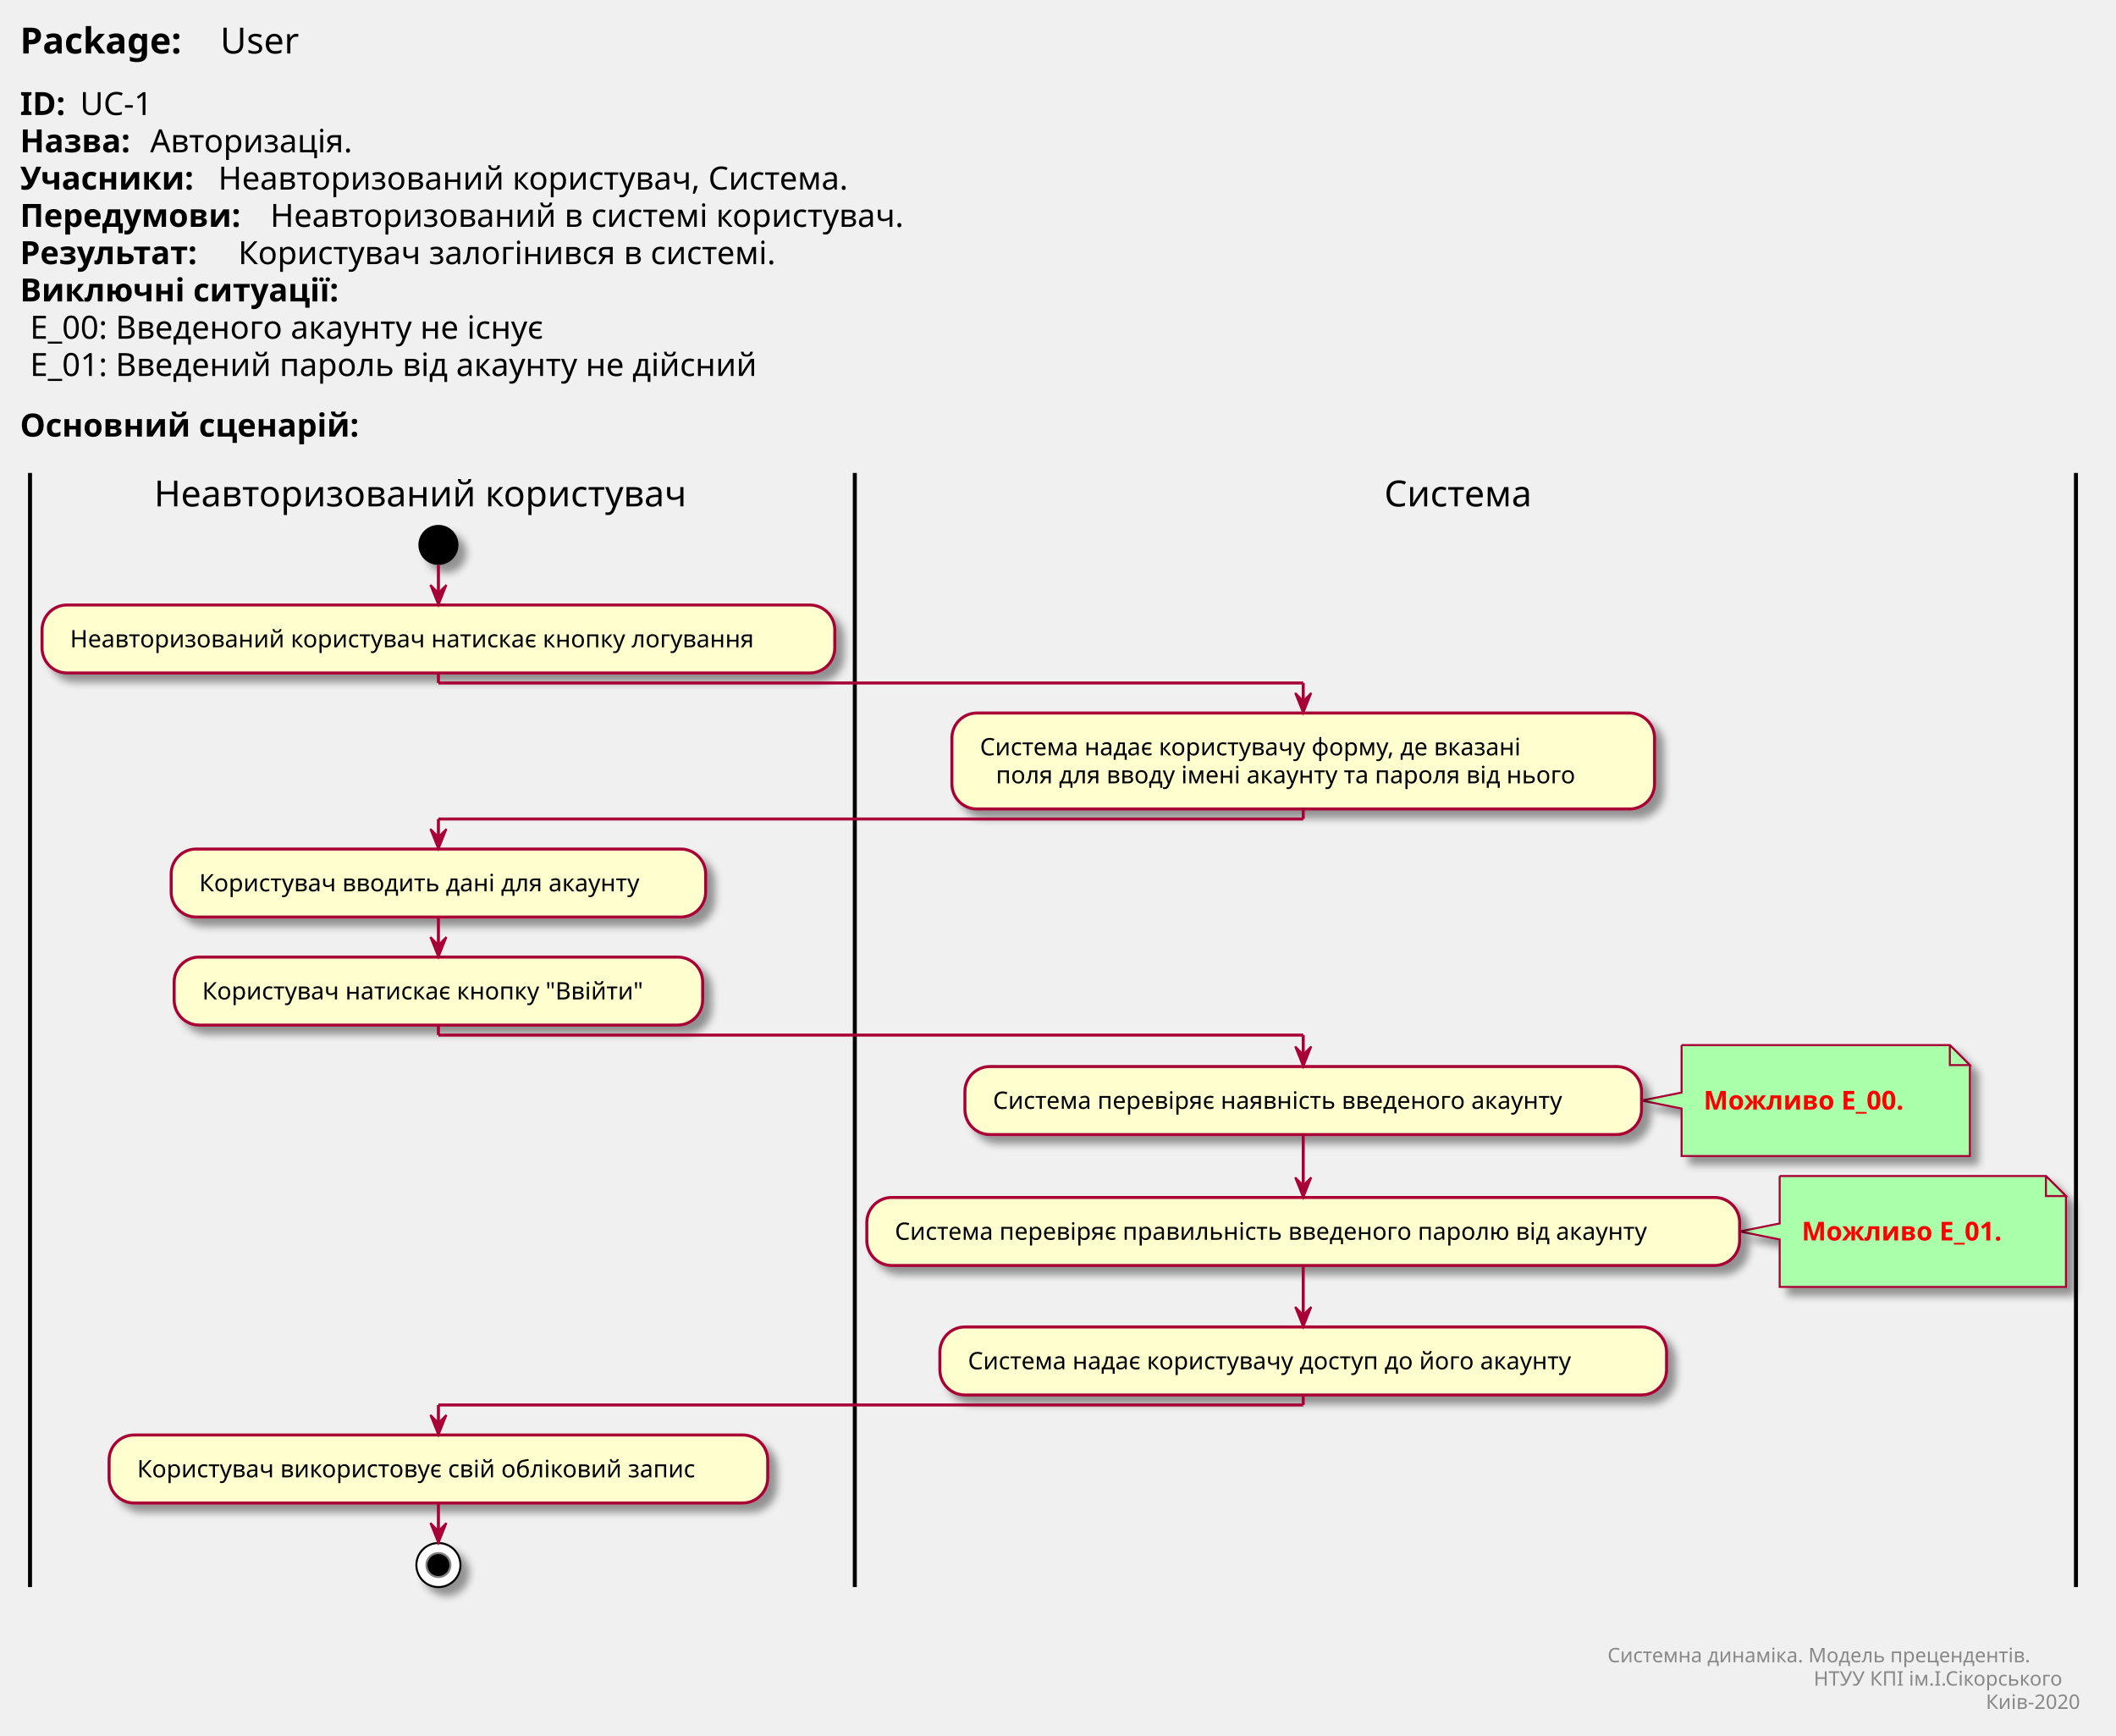
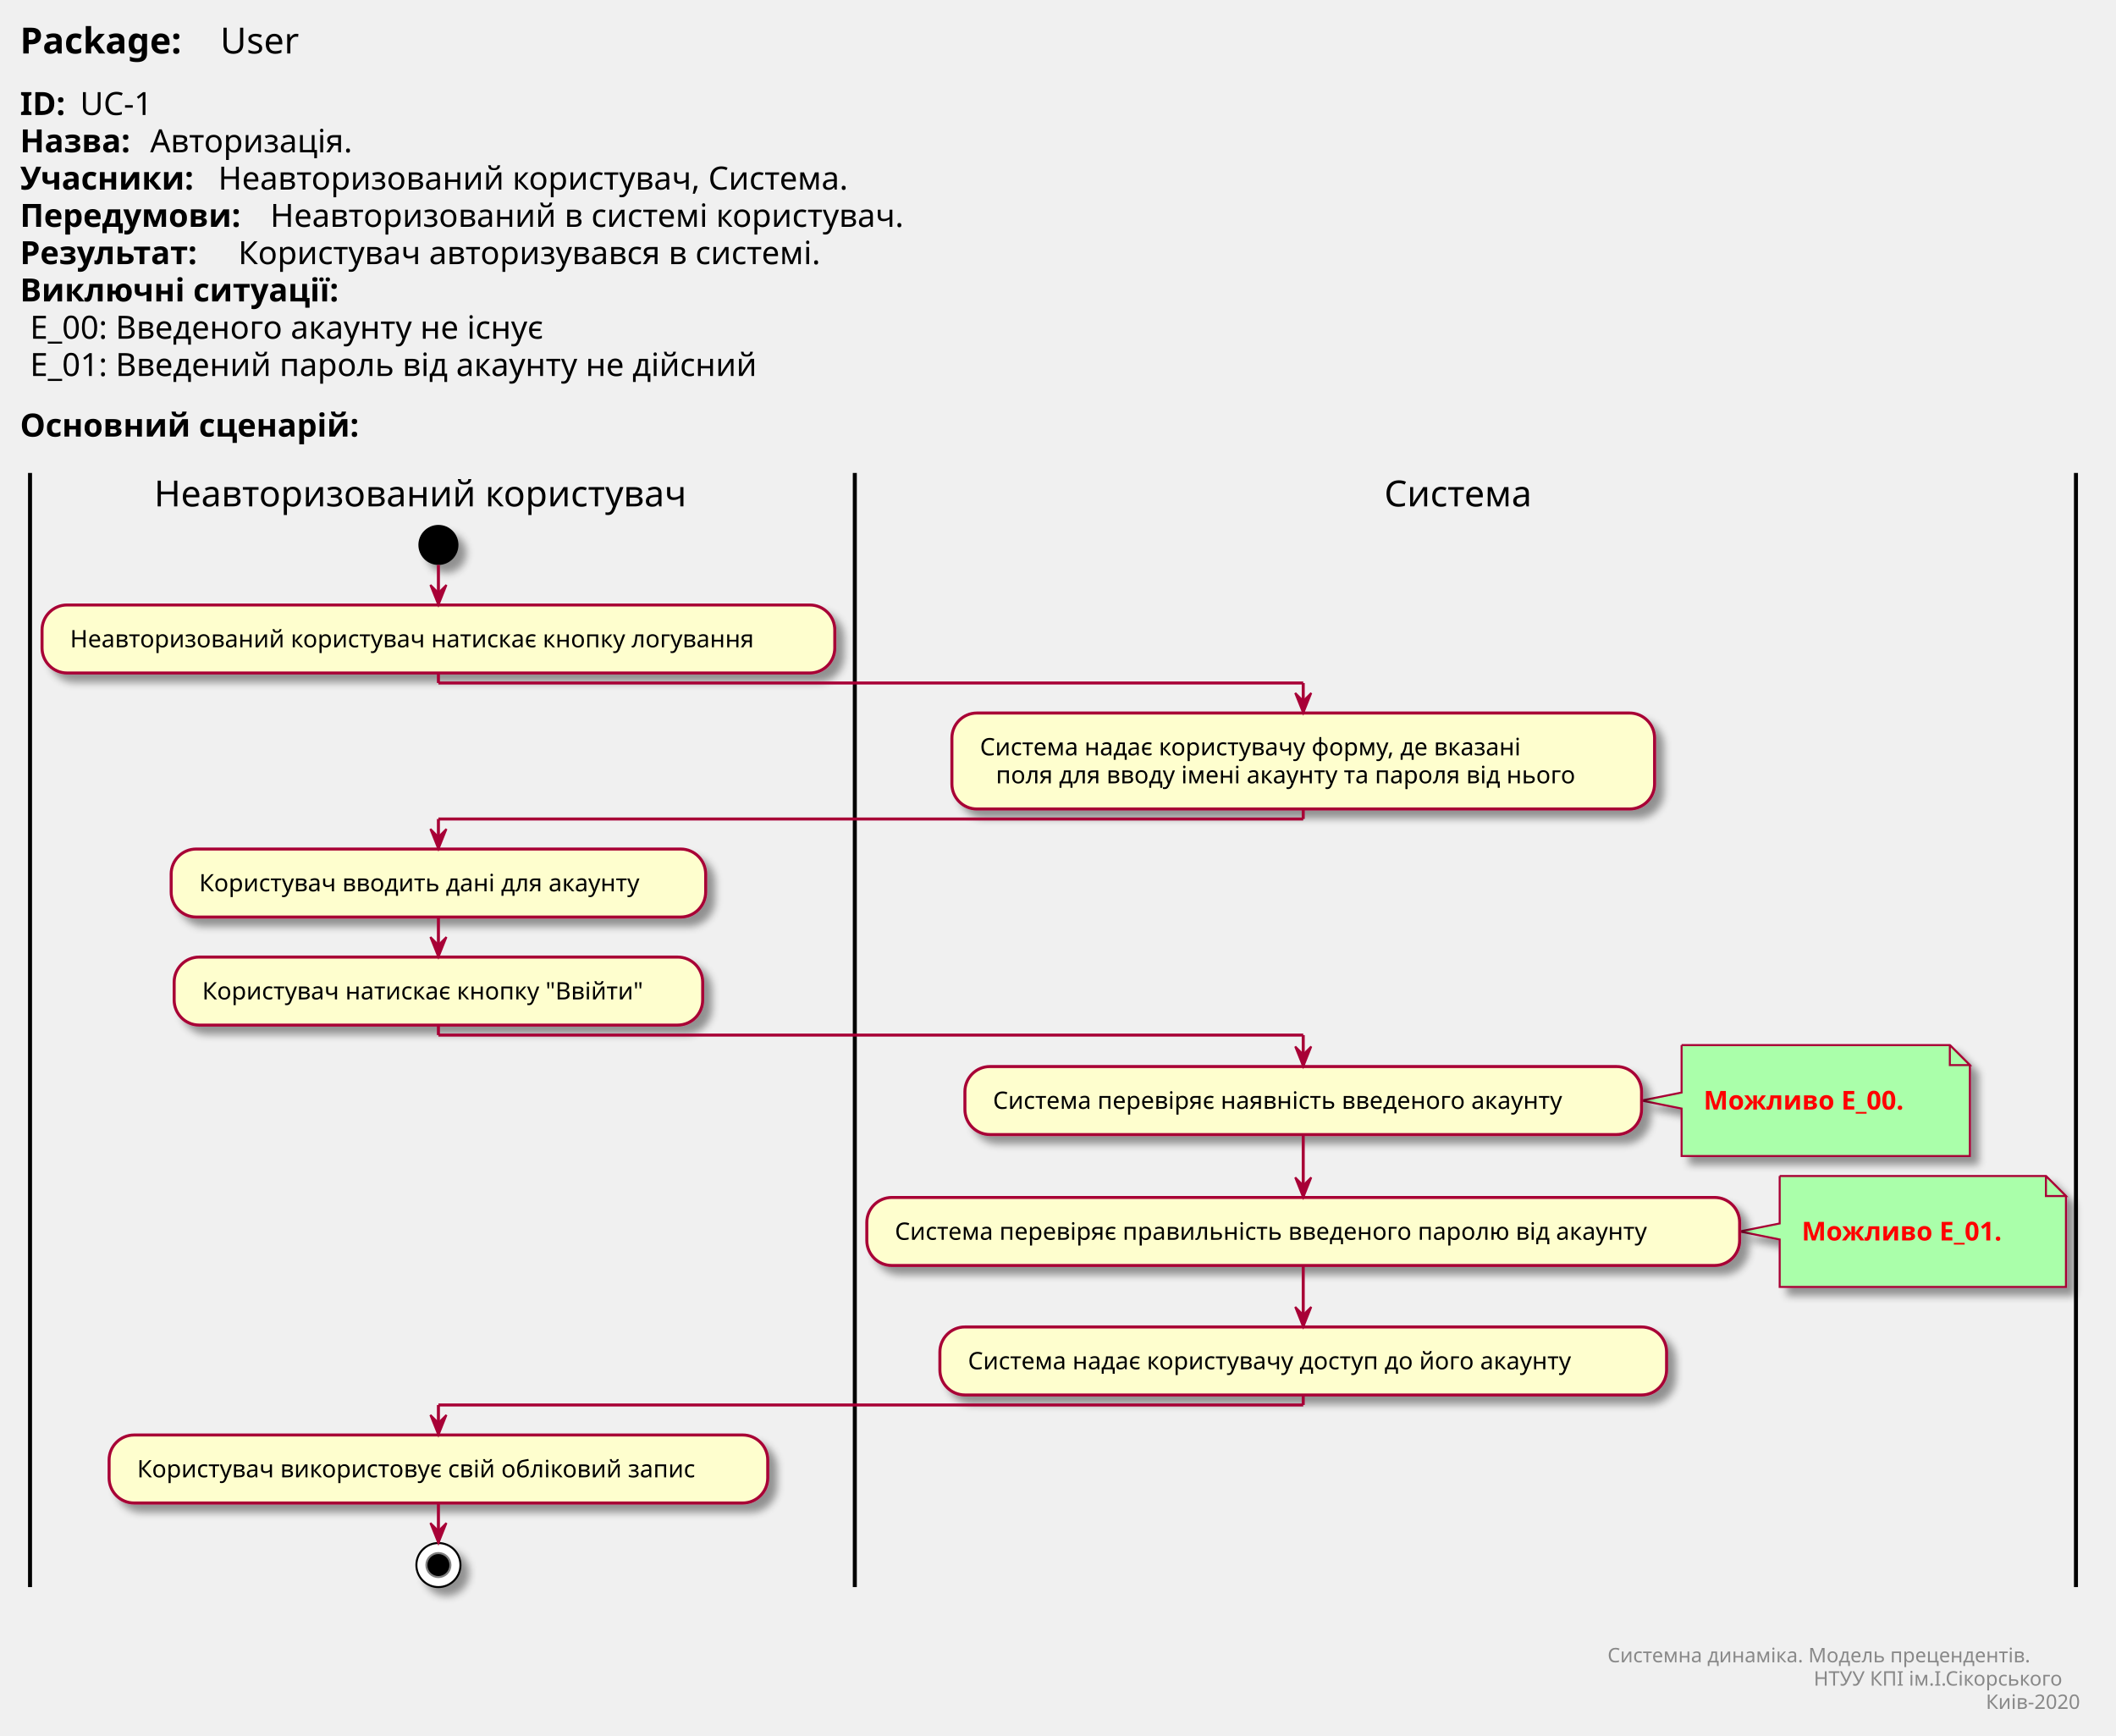
<svg xmlns="http://www.w3.org/2000/svg" contentScriptType="application/ecmascript" contentStyleType="text/css" height="867px" preserveAspectRatio="none" style="width:1057px;height:867px;" version="1.1" viewBox="0 0 1057 867" width="1057px" zoomAndPan="magnify">
  <defs>
    <filter height="300%" id="f18mk7kdo3tm8q" width="300%" x="-1" y="-1">
      <feGaussianBlur result="blurOut" stdDeviation="2.0" />
      <feColorMatrix in="blurOut" result="blurOut2" type="matrix" values="0 0 0 0 0 0 0 0 0 0 0 0 0 0 0 0 0 0 .4 0" />
      <feOffset dx="4.0" dy="4.0" in="blurOut2" result="blurOut3" />
      <feBlend in="SourceGraphic" in2="blurOut3" mode="normal" />
    </filter>
  </defs>
  <g>
    <text fill="#000000" font-family="sans-serif" font-size="18" font-weight="bold" lengthAdjust="spacingAndGlyphs" textLength="94" x="10" y="26.708">Package:</text>
    <text fill="#000000" font-family="sans-serif" font-size="18" lengthAdjust="spacingAndGlyphs" textLength="44" x="110" y="26.708">User</text>
    <text fill="#888888" font-family="sans-serif" font-size="10" lengthAdjust="spacingAndGlyphs" textLength="0" x="13" y="40.235" />
    <text fill="#000000" font-family="sans-serif" font-size="16" font-weight="bold" lengthAdjust="spacingAndGlyphs" textLength="25" x="10" y="57.445">ID:</text>
    <text fill="#000000" font-family="sans-serif" font-size="16" lengthAdjust="spacingAndGlyphs" textLength="38" x="40" y="57.445">UC-1</text>
    <text fill="#000000" font-family="sans-serif" font-size="16" font-weight="bold" lengthAdjust="spacingAndGlyphs" textLength="60" x="10" y="76.07">Назва:</text>
    <text fill="#000000" font-family="sans-serif" font-size="16" lengthAdjust="spacingAndGlyphs" textLength="108" x="75" y="76.07">Авторизація.</text>
    <text fill="#000000" font-family="sans-serif" font-size="16" font-weight="bold" lengthAdjust="spacingAndGlyphs" textLength="94" x="10" y="94.695">Учасники:</text>
    <text fill="#000000" font-family="sans-serif" font-size="16" lengthAdjust="spacingAndGlyphs" textLength="335" x="109" y="94.695">Неавторизований користувач, Система.</text>
    <text fill="#000000" font-family="sans-serif" font-size="16" font-weight="bold" lengthAdjust="spacingAndGlyphs" textLength="120" x="10" y="113.32">Передумови:</text>
    <text fill="#000000" font-family="sans-serif" font-size="16" lengthAdjust="spacingAndGlyphs" textLength="337" x="135" y="113.32">Неавторизований в системі користувач.</text>
    <text fill="#000000" font-family="sans-serif" font-size="16" font-weight="bold" lengthAdjust="spacingAndGlyphs" textLength="104" x="10" y="131.945">Результат:</text>
-     <text fill="#000000" font-family="sans-serif" font-size="16" lengthAdjust="spacingAndGlyphs" textLength="289" x="119" y="131.945">Користувач залогінився в системі.</text>
+     <text fill="#000000" font-family="sans-serif" font-size="16" lengthAdjust="spacingAndGlyphs" textLength="289" x="119" y="131.945">Користувач авторизувався в системі.</text>
    <text fill="#000000" font-family="sans-serif" font-size="16" font-weight="bold" lengthAdjust="spacingAndGlyphs" textLength="178" x="10" y="150.57">Виключні ситуації:</text>
    <text fill="#000000" font-family="sans-serif" font-size="16" lengthAdjust="spacingAndGlyphs" textLength="281" x="15" y="169.195">E_00: Введеного акаунту не існує</text>
    <text fill="#000000" font-family="sans-serif" font-size="16" lengthAdjust="spacingAndGlyphs" textLength="390" x="15" y="187.82">E_01: Введений пароль від акаунту не дійсний</text>
    <text fill="#888888" font-family="sans-serif" font-size="10" lengthAdjust="spacingAndGlyphs" textLength="0" x="13" y="200.876" />
    <text fill="#000000" font-family="sans-serif" font-size="16" font-weight="bold" lengthAdjust="spacingAndGlyphs" textLength="182" x="10" y="218.086">Основний сценарій:</text>
    <text fill="#888888" font-family="sans-serif" font-size="10" lengthAdjust="spacingAndGlyphs" textLength="0" x="13" y="231.142" />
    <ellipse cx="219" cy="272.198" fill="#000000" filter="url(#f18mk7kdo3tm8q)" rx="10" ry="10" style="stroke: none; stroke-width: 1.0;" />
    <rect fill="#FEFECE" filter="url(#f18mk7kdo3tm8q)" height="33.969" rx="12.5" ry="12.5" style="stroke: #A80036; stroke-width: 1.5;" width="396" x="21" y="302.198" />
    <text fill="#000000" font-family="sans-serif" font-size="12" lengthAdjust="spacingAndGlyphs" textLength="372" x="35" y="323.337">Неавторизований користувач натискає кнопку логування</text>
    <rect fill="#FEFECE" filter="url(#f18mk7kdo3tm8q)" height="33.969" rx="12.5" ry="12.5" style="stroke: #A80036; stroke-width: 1.5;" width="267" x="85.5" y="424.104" />
    <text fill="#000000" font-family="sans-serif" font-size="12" lengthAdjust="spacingAndGlyphs" textLength="243" x="99.5" y="445.243">Користувач вводить дані для акаунту</text>
    <rect fill="#FEFECE" filter="url(#f18mk7kdo3tm8q)" height="33.969" rx="12.5" ry="12.5" style="stroke: #A80036; stroke-width: 1.5;" width="264" x="87" y="478.073" />
    <text fill="#000000" font-family="sans-serif" font-size="12" lengthAdjust="spacingAndGlyphs" textLength="240" x="101" y="499.212">Користувач натискає кнопку "Ввійти"</text>
    <rect fill="#FEFECE" filter="url(#f18mk7kdo3tm8q)" height="33.969" rx="12.5" ry="12.5" style="stroke: #A80036; stroke-width: 1.5;" width="329" x="54.5" y="716.808" />
    <text fill="#000000" font-family="sans-serif" font-size="12" lengthAdjust="spacingAndGlyphs" textLength="305" x="68.5" y="737.946">Користувач використовує свій обліковий запис</text>
    <ellipse cx="219" cy="781.776" fill="#FFFFFF" filter="url(#f18mk7kdo3tm8q)" rx="11" ry="11" style="stroke: #000000; stroke-width: 1.0;" />
    <ellipse cx="219" cy="781.776" fill="#000000" rx="6" ry="6" style="stroke: #7F7F7F; stroke-width: 1.0;" />
    <line style="stroke: #000000; stroke-width: 2.0;" x1="15" x2="15" y1="236.245" y2="792.776" />
    <rect fill="#FEFECE" filter="url(#f18mk7kdo3tm8q)" height="47.938" rx="12.5" ry="12.5" style="stroke: #A80036; stroke-width: 1.5;" width="351" x="475.5" y="356.167" />
    <text fill="#000000" font-family="sans-serif" font-size="12" lengthAdjust="spacingAndGlyphs" textLength="302" x="489.5" y="377.306">Система надає користувачу форму, де вказані</text>
    <text fill="#000000" font-family="sans-serif" font-size="12" lengthAdjust="spacingAndGlyphs" textLength="319" x="497.5" y="391.274">поля для вводу імені акаунту та пароля від нього</text>
    <path d="M840,522.042 L840,545.741 L820,549.741 L840,553.741 L840,577.44 A0,0 0 0 0 840,577.44 L984,577.44 A0,0 0 0 0 984,577.44 L984,532.042 L974,522.042 L840,522.042 A0,0 0 0 0 840,522.042 " fill="#AAFFAA" filter="url(#f18mk7kdo3tm8q)" style="stroke: #A80036; stroke-width: 1.0;" />
    <path d="M974,522.042 L974,532.042 L984,532.042 L974,522.042 " fill="#AAFFAA" style="stroke: #A80036; stroke-width: 1.0;" />
    <text fill="#000000" font-family="sans-serif" font-size="13" lengthAdjust="spacingAndGlyphs" textLength="0" x="850" y="539.109" />
    <text fill="#FF0000" font-family="sans-serif" font-size="13" font-weight="bold" lengthAdjust="spacingAndGlyphs" textLength="118" x="851" y="554.242">Можливо E_00.</text>
    <text fill="#000000" font-family="sans-serif" font-size="13" lengthAdjust="spacingAndGlyphs" textLength="0" x="850" y="569.375" />
    <rect fill="#FEFECE" filter="url(#f18mk7kdo3tm8q)" height="33.969" rx="12.5" ry="12.5" style="stroke: #A80036; stroke-width: 1.5;" width="338" x="482" y="532.757" />
    <text fill="#000000" font-family="sans-serif" font-size="12" lengthAdjust="spacingAndGlyphs" textLength="314" x="496" y="553.895">Система перевіряє наявність введеного акаунту</text>
    <path d="M889,587.44 L889,611.14 L869,615.14 L889,619.14 L889,642.839 A0,0 0 0 0 889,642.839 L1032,642.839 A0,0 0 0 0 1032,642.839 L1032,597.44 L1022,587.44 L889,587.44 A0,0 0 0 0 889,587.44 " fill="#AAFFAA" filter="url(#f18mk7kdo3tm8q)" style="stroke: #A80036; stroke-width: 1.0;" />
    <path d="M1022,587.44 L1022,597.44 L1032,597.44 L1022,587.44 " fill="#AAFFAA" style="stroke: #A80036; stroke-width: 1.0;" />
    <text fill="#000000" font-family="sans-serif" font-size="13" lengthAdjust="spacingAndGlyphs" textLength="0" x="899" y="604.507" />
    <text fill="#FF0000" font-family="sans-serif" font-size="13" font-weight="bold" lengthAdjust="spacingAndGlyphs" textLength="117" x="900" y="619.64">Можливо E_01.</text>
    <text fill="#000000" font-family="sans-serif" font-size="13" lengthAdjust="spacingAndGlyphs" textLength="0" x="899" y="634.773" />
    <rect fill="#FEFECE" filter="url(#f18mk7kdo3tm8q)" height="33.969" rx="12.5" ry="12.5" style="stroke: #A80036; stroke-width: 1.5;" width="436" x="433" y="598.155" />
    <text fill="#000000" font-family="sans-serif" font-size="12" lengthAdjust="spacingAndGlyphs" textLength="412" x="447" y="619.294">Система перевіряє правильність введеного паролю від акаунту</text>
    <rect fill="#FEFECE" filter="url(#f18mk7kdo3tm8q)" height="33.969" rx="12.5" ry="12.5" style="stroke: #A80036; stroke-width: 1.5;" width="363" x="469.5" y="662.839" />
    <text fill="#000000" font-family="sans-serif" font-size="12" lengthAdjust="spacingAndGlyphs" textLength="339" x="483.5" y="683.977">Система надає користувачу доступ до його акаунту</text>
    <line style="stroke: #000000; stroke-width: 2.0;" x1="427" x2="427" y1="236.245" y2="792.776" />
    <line style="stroke: #000000; stroke-width: 2.0;" x1="1037" x2="1037" y1="236.245" y2="792.776" />
    <line style="stroke: #A80036; stroke-width: 1.5;" x1="219" x2="219" y1="282.198" y2="302.198" />
    <polygon fill="#A80036" points="215,292.198,219,302.198,223,292.198,219,296.198" style="stroke: #A80036; stroke-width: 1.0;" />
    <line style="stroke: #A80036; stroke-width: 1.5;" x1="219" x2="219" y1="458.073" y2="478.073" />
    <polygon fill="#A80036" points="215,468.073,219,478.073,223,468.073,219,472.073" style="stroke: #A80036; stroke-width: 1.0;" />
    <line style="stroke: #A80036; stroke-width: 1.5;" x1="219" x2="219" y1="750.776" y2="770.776" />
    <polygon fill="#A80036" points="215,760.776,219,770.776,223,760.776,219,764.776" style="stroke: #A80036; stroke-width: 1.0;" />
    <line style="stroke: #A80036; stroke-width: 1.5;" x1="651" x2="651" y1="566.726" y2="598.155" />
    <polygon fill="#A80036" points="647,588.155,651,598.155,655,588.155,651,592.155" style="stroke: #A80036; stroke-width: 1.0;" />
    <line style="stroke: #A80036; stroke-width: 1.5;" x1="651" x2="651" y1="632.124" y2="662.839" />
    <polygon fill="#A80036" points="647,652.839,651,662.839,655,652.839,651,656.839" style="stroke: #A80036; stroke-width: 1.0;" />
    <line style="stroke: #A80036; stroke-width: 1.5;" x1="219" x2="219" y1="336.167" y2="341.167" />
    <line style="stroke: #A80036; stroke-width: 1.5;" x1="219" x2="651" y1="341.167" y2="341.167" />
    <line style="stroke: #A80036; stroke-width: 1.5;" x1="651" x2="651" y1="341.167" y2="356.167" />
    <polygon fill="#A80036" points="647,346.167,651,356.167,655,346.167,651,350.167" style="stroke: #A80036; stroke-width: 1.0;" />
    <line style="stroke: #A80036; stroke-width: 1.5;" x1="651" x2="651" y1="404.104" y2="409.104" />
    <line style="stroke: #A80036; stroke-width: 1.5;" x1="651" x2="219" y1="409.104" y2="409.104" />
    <line style="stroke: #A80036; stroke-width: 1.5;" x1="219" x2="219" y1="409.104" y2="424.104" />
    <polygon fill="#A80036" points="215,414.104,219,424.104,223,414.104,219,418.104" style="stroke: #A80036; stroke-width: 1.0;" />
    <line style="stroke: #A80036; stroke-width: 1.5;" x1="219" x2="219" y1="512.042" y2="517.042" />
    <line style="stroke: #A80036; stroke-width: 1.5;" x1="219" x2="651" y1="517.042" y2="517.042" />
    <line style="stroke: #A80036; stroke-width: 1.5;" x1="651" x2="651" y1="517.042" y2="532.757" />
    <polygon fill="#A80036" points="647,522.757,651,532.757,655,522.757,651,526.757" style="stroke: #A80036; stroke-width: 1.0;" />
    <line style="stroke: #A80036; stroke-width: 1.5;" x1="651" x2="651" y1="696.808" y2="701.808" />
    <line style="stroke: #A80036; stroke-width: 1.5;" x1="651" x2="219" y1="701.808" y2="701.808" />
    <line style="stroke: #A80036; stroke-width: 1.5;" x1="219" x2="219" y1="701.808" y2="716.808" />
    <polygon fill="#A80036" points="215,706.808,219,716.808,223,706.808,219,710.808" style="stroke: #A80036; stroke-width: 1.0;" />
    <text fill="#000000" font-family="sans-serif" font-size="18" lengthAdjust="spacingAndGlyphs" textLength="288" x="77" y="252.953">Неавторизований користувач</text>
    <text fill="#000000" font-family="sans-serif" font-size="18" lengthAdjust="spacingAndGlyphs" textLength="81" x="691.5" y="252.953">Система</text>
    <text fill="#888888" font-family="sans-serif" font-size="10" lengthAdjust="spacingAndGlyphs" textLength="0" x="1045" y="807.059" />
    <text fill="#888888" font-family="sans-serif" font-size="10" lengthAdjust="spacingAndGlyphs" textLength="0" x="1045" y="818.699" />
    <text fill="#888888" font-family="sans-serif" font-size="10" lengthAdjust="spacingAndGlyphs" textLength="242" x="803" y="830.34">Системна динаміка. Модель прецендентів.</text>
    <text fill="#888888" font-family="sans-serif" font-size="10" lengthAdjust="spacingAndGlyphs" textLength="139" x="906" y="841.981">НТУУ КПІ ім.І.Сікорського</text>
    <text fill="#888888" font-family="sans-serif" font-size="10" lengthAdjust="spacingAndGlyphs" textLength="53" x="992" y="853.621">Киів-2020</text>
  </g>
</svg>
